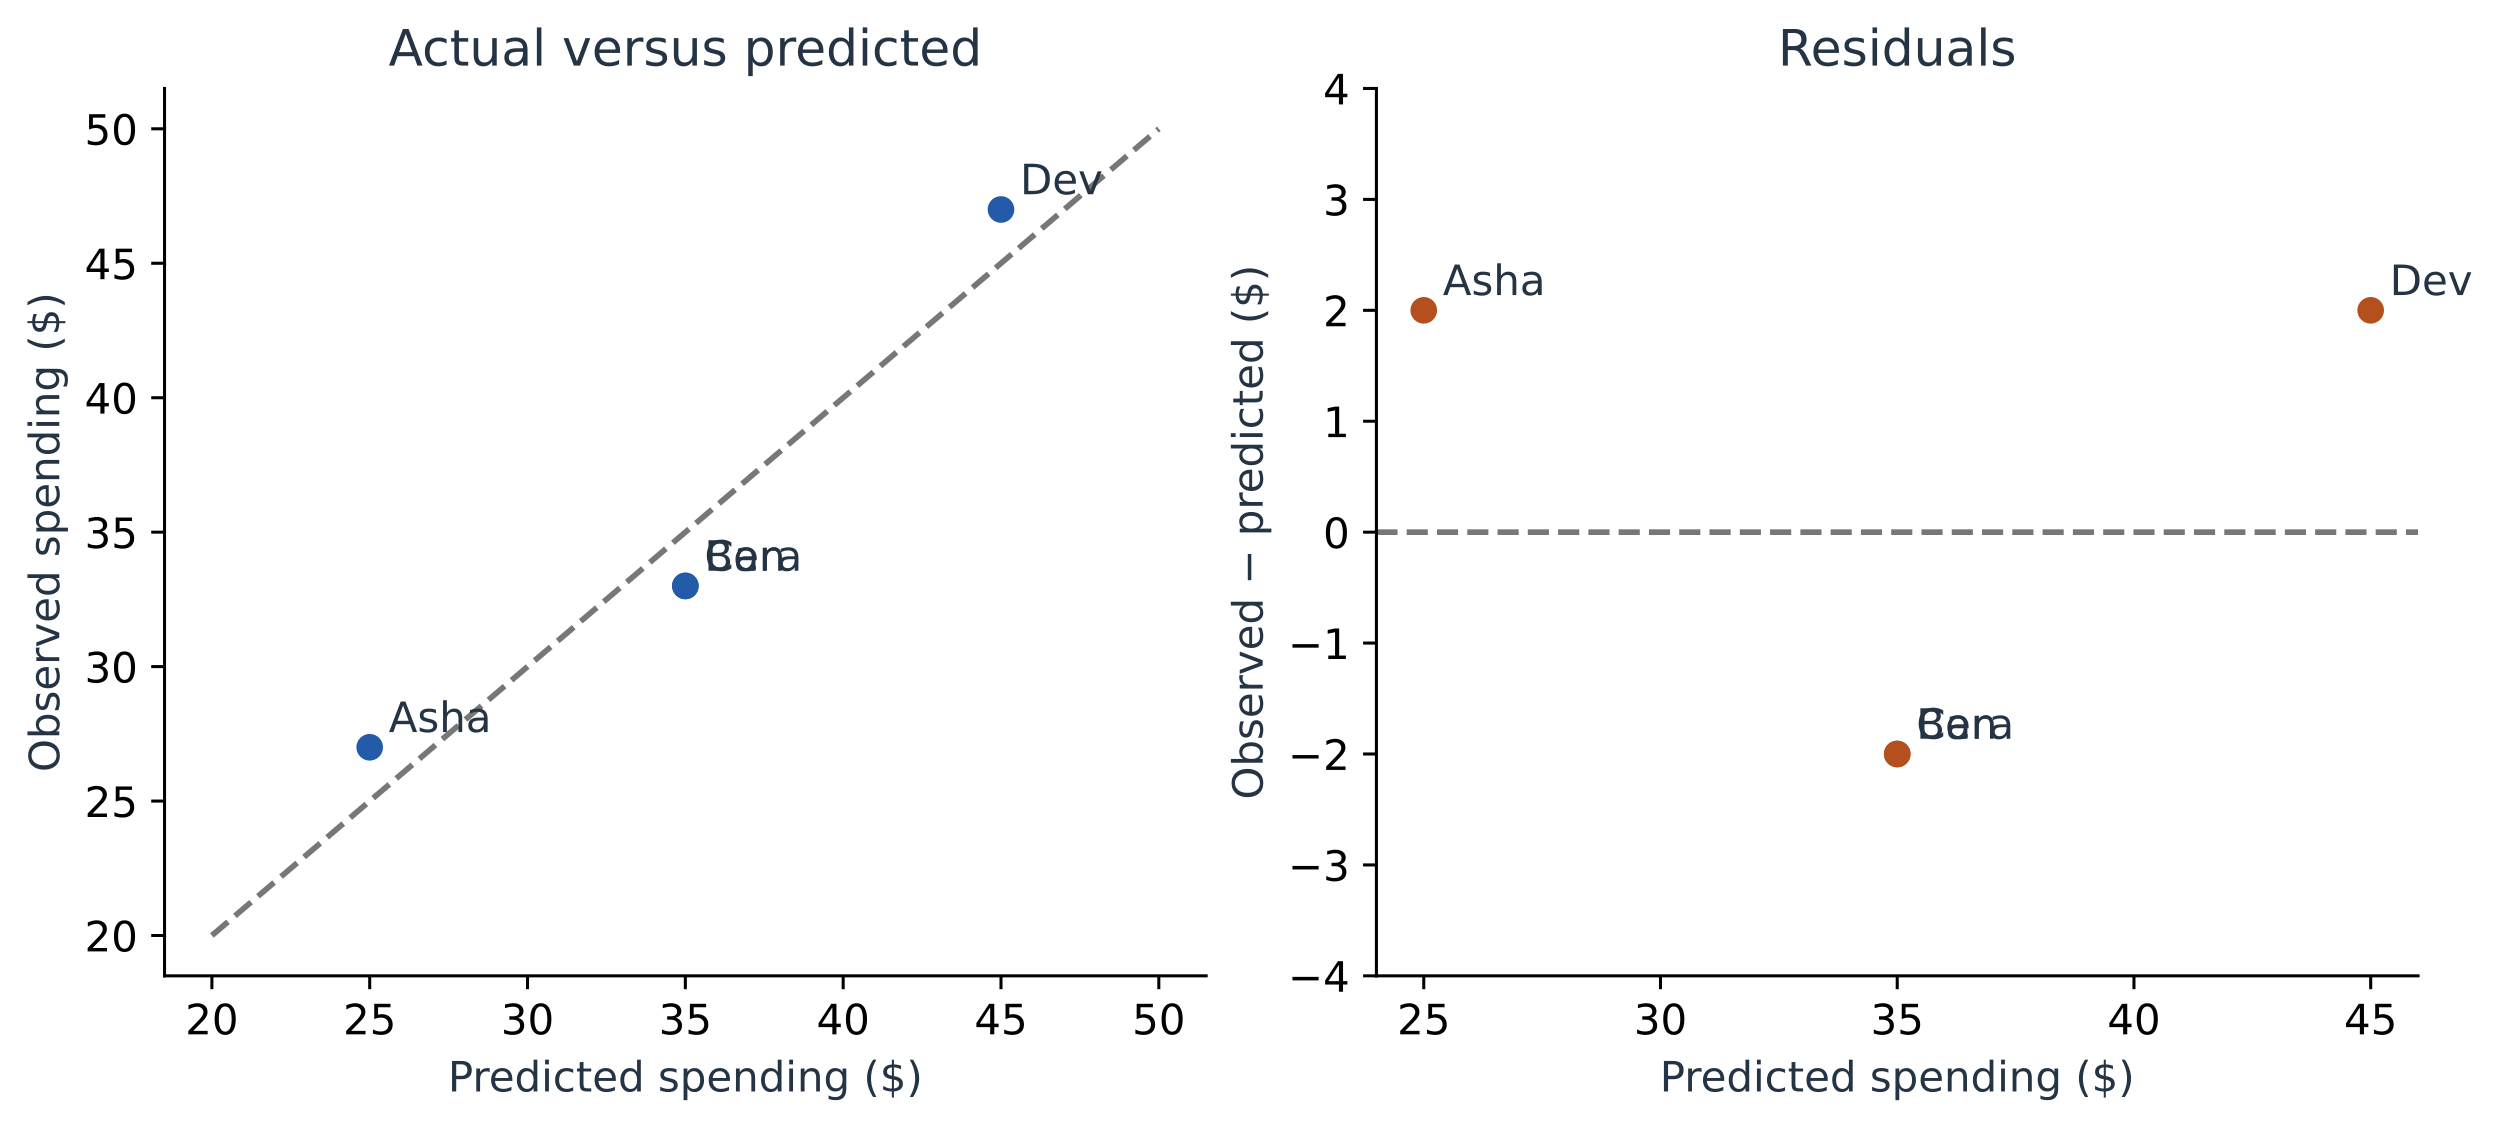
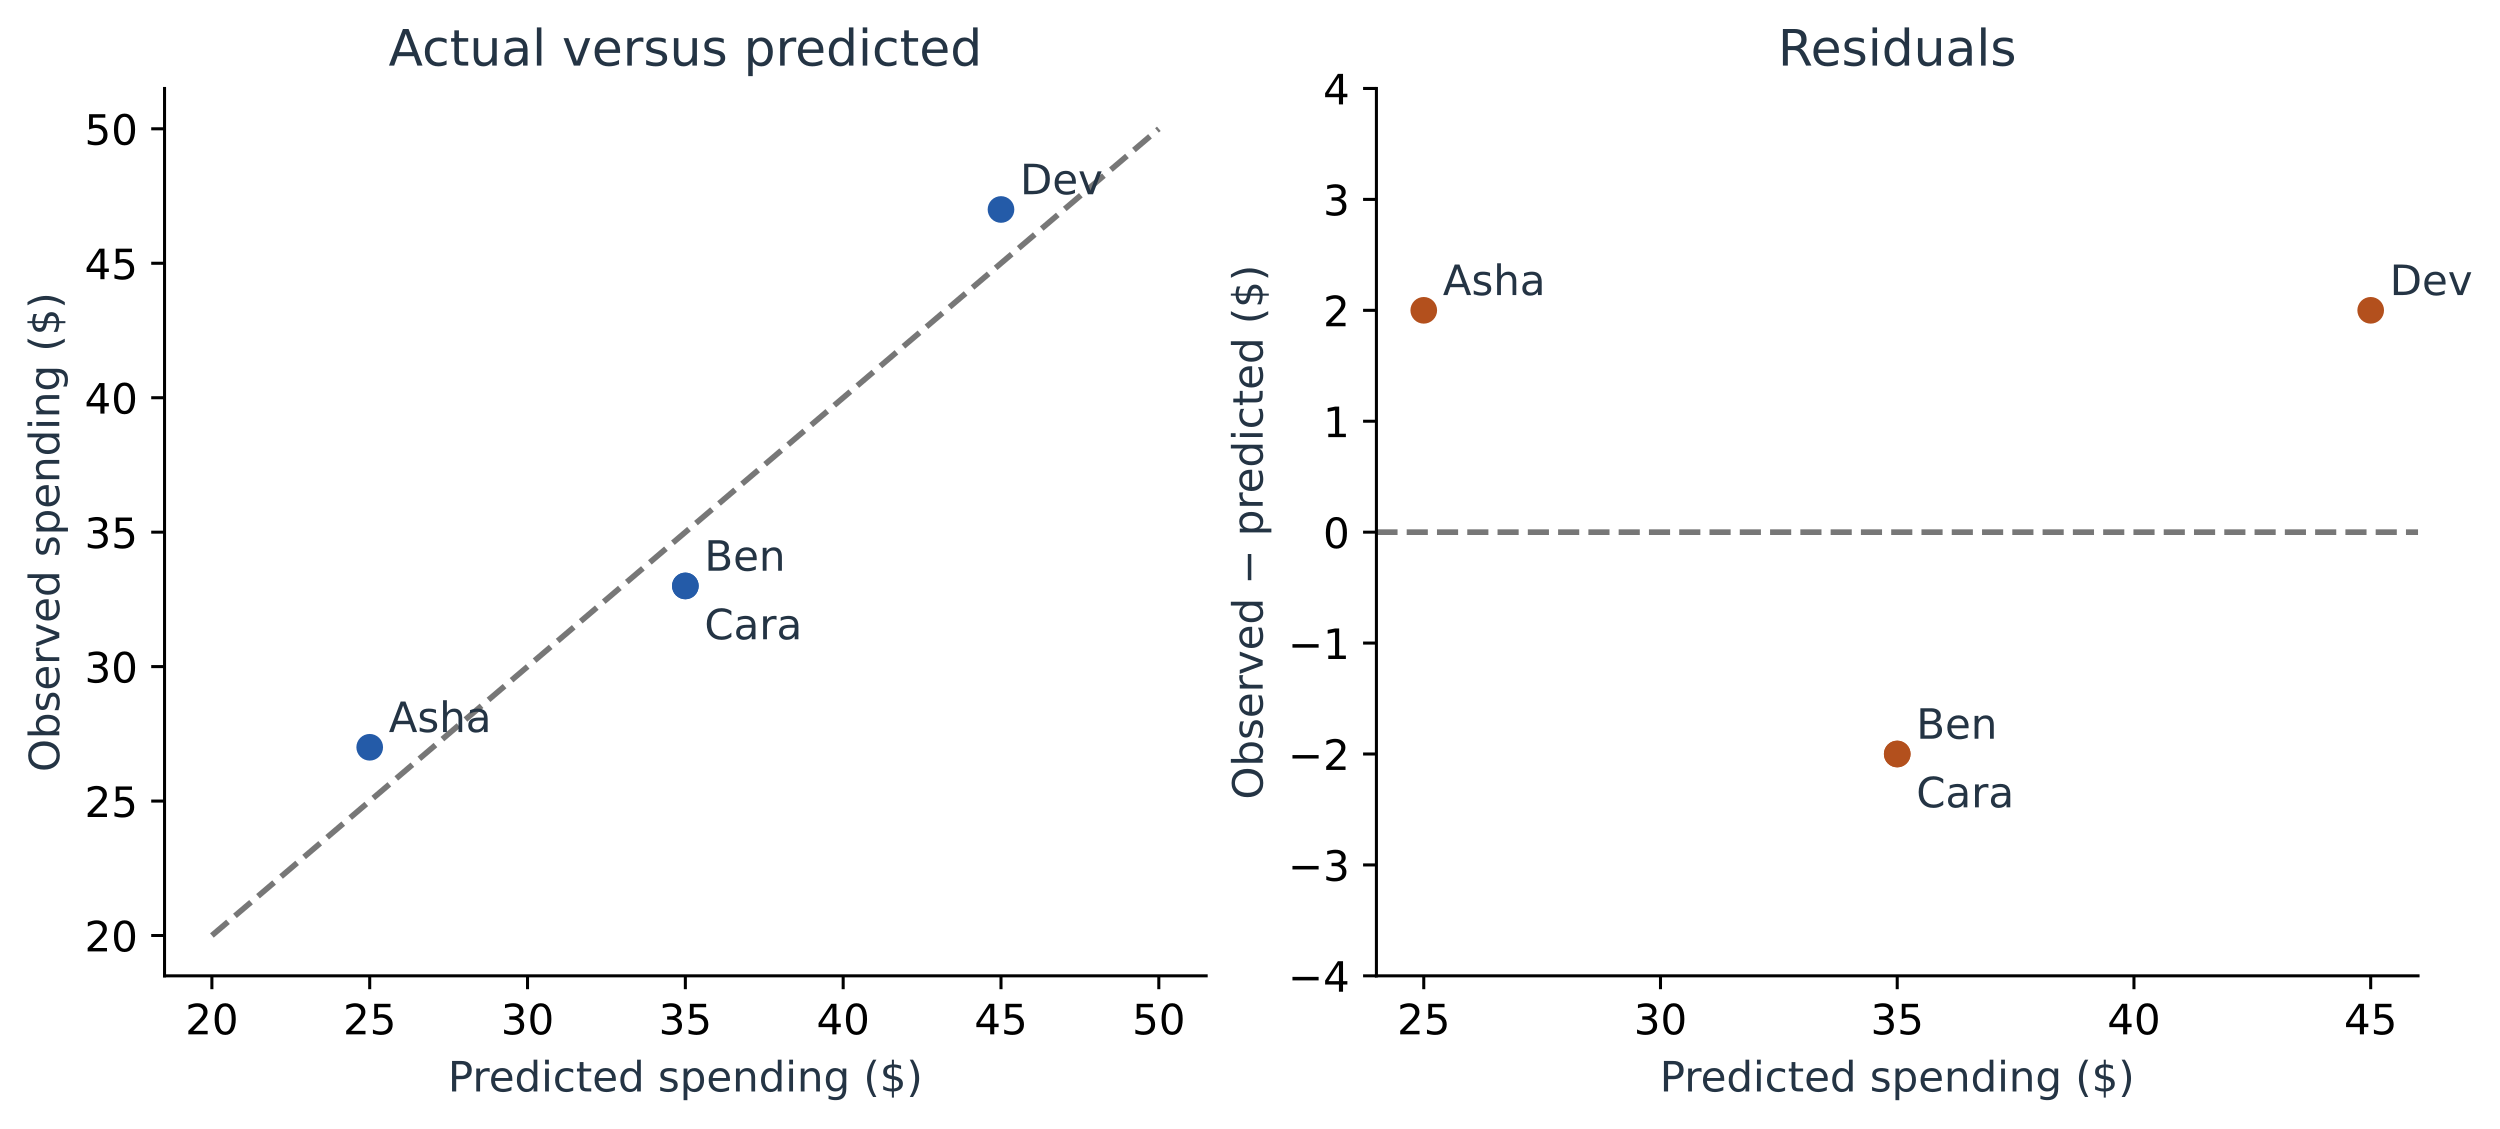
<svg xmlns="http://www.w3.org/2000/svg" xmlns:xlink="http://www.w3.org/1999/xlink" width="656.354pt" height="296.4pt" viewBox="0 0 656.354 296.4" version="1.1">
  <defs>
    <style type="text/css">*{stroke-linejoin: round; stroke-linecap: butt}</style>
  </defs>
  <g id="figure_1">
    <g id="patch_1">
-       <path d="M 0 296.4  L 656.354 296.4  L 656.354 0  L 0 0  z " style="fill: #ffffff" />
+       <path d="M 0 296.4 L 656.354 296.4 L 656.354 0 L 0 0 z " style="fill: #ffffff" />
    </g>
    <g id="axes_1">
      <g id="patch_2">
-         <path d="M 43.198 256.199  L 316.668 256.199  L 316.668 23.23  L 43.198 23.23  z " style="fill: #ffffff" />
+         <path d="M 43.198 256.199 L 316.668 256.199 L 316.668 23.23 L 43.198 23.23 z " style="fill: #ffffff" />
      </g>
      <g id="PathCollection_1">
        <defs>
-           <path id="m3827e46060" d="M 0 3  C 0.796 3 1.559 2.684 2.121 2.121  C 2.684 1.559 3 0.796 3 0  C 3 -0.796 2.684 -1.559 2.121 -2.121  C 1.559 -2.684 0.796 -3 0 -3  C -0.796 -3 -1.559 -2.684 -2.121 -2.121  C -2.684 -1.559 -3 -0.796 -3 0  C -3 0.796 -2.684 1.559 -2.121 2.121  C -1.559 2.684 -0.796 3 0 3  z " style="stroke: #245ba8" />
+           <path id="m3827e46060" d="M 0 3 C 0.796 3 1.559 2.684 2.121 2.121 C 2.684 1.559 3 0.796 3 0 C 3 -0.796 2.684 -1.559 2.121 -2.121 C 1.559 -2.684 0.796 -3 0 -3 C -0.796 -3 -1.559 -2.684 -2.121 -2.121 C -2.684 -1.559 -3 -0.796 -3 0 C -3 0.796 -2.684 1.559 -2.121 2.121 C -1.559 2.684 -0.796 3 0 3 z " style="stroke: #245ba8" />
        </defs>
        <g clip-path="url(#pc915c7474b)">
          <use xlink:href="#m3827e46060" x="97.064" y="196.192" style="fill: #245ba8; stroke: #245ba8" />
          <use xlink:href="#m3827e46060" x="179.933" y="153.834" style="fill: #245ba8; stroke: #245ba8" />
          <use xlink:href="#m3827e46060" x="179.933" y="153.834" style="fill: #245ba8; stroke: #245ba8" />
          <use xlink:href="#m3827e46060" x="262.803" y="54.998" style="fill: #245ba8; stroke: #245ba8" />
        </g>
      </g>
      <g id="matplotlib.axis_1">
        <g id="xtick_1">
          <g id="line2d_1">
            <defs>
-               <path id="m9420f8fa67" d="M 0 0  L 0 3.5  " style="stroke: #000000; stroke-width: 0.8" />
+               <path id="m9420f8fa67" d="M 0 0 L 0 3.5 " style="stroke: #000000; stroke-width: 0.8" />
            </defs>
            <g>
              <use xlink:href="#m9420f8fa67" x="55.629" y="256.199" style="stroke: #000000; stroke-width: 0.8" />
            </g>
          </g>
          <g id="text_1">
-             <text style="font-size: 11px; font-family: 'DejaVu Sans'; text-anchor: middle" x="55.629" y="271.556" transform="rotate(-0 55.6288 271.5561)">20</text>
+             <text style="font-size: 11px; font-family: 'DejaVu Sans', 'Bitstream Vera Sans', 'Computer Modern Sans Serif', 'Lucida Grande', 'Verdana', 'Geneva', 'Lucid', 'Arial', 'Helvetica', 'Avant Garde', sans-serif; text-anchor: middle" x="55.629" y="271.556" transform="rotate(-0 55.6288 271.5561)">20</text>
          </g>
        </g>
        <g id="xtick_2">
          <g id="line2d_2">
            <g>
              <use xlink:href="#m9420f8fa67" x="97.064" y="256.199" style="stroke: #000000; stroke-width: 0.8" />
            </g>
          </g>
          <g id="text_2">
-             <text style="font-size: 11px; font-family: 'DejaVu Sans'; text-anchor: middle" x="97.064" y="271.556" transform="rotate(-0 97.06363 271.5561)">25</text>
+             <text style="font-size: 11px; font-family: 'DejaVu Sans', 'Bitstream Vera Sans', 'Computer Modern Sans Serif', 'Lucida Grande', 'Verdana', 'Geneva', 'Lucid', 'Arial', 'Helvetica', 'Avant Garde', sans-serif; text-anchor: middle" x="97.064" y="271.556" transform="rotate(-0 97.06363 271.5561)">25</text>
          </g>
        </g>
        <g id="xtick_3">
          <g id="line2d_3">
            <g>
              <use xlink:href="#m9420f8fa67" x="138.498" y="256.199" style="stroke: #000000; stroke-width: 0.8" />
            </g>
          </g>
          <g id="text_3">
-             <text style="font-size: 11px; font-family: 'DejaVu Sans'; text-anchor: middle" x="138.498" y="271.556" transform="rotate(-0 138.4984 271.5561)">30</text>
+             <text style="font-size: 11px; font-family: 'DejaVu Sans', 'Bitstream Vera Sans', 'Computer Modern Sans Serif', 'Lucida Grande', 'Verdana', 'Geneva', 'Lucid', 'Arial', 'Helvetica', 'Avant Garde', sans-serif; text-anchor: middle" x="138.498" y="271.556" transform="rotate(-0 138.4984 271.5561)">30</text>
          </g>
        </g>
        <g id="xtick_4">
          <g id="line2d_4">
            <g>
              <use xlink:href="#m9420f8fa67" x="179.933" y="256.199" style="stroke: #000000; stroke-width: 0.8" />
            </g>
          </g>
          <g id="text_4">
-             <text style="font-size: 11px; font-family: 'DejaVu Sans'; text-anchor: middle" x="179.933" y="271.556" transform="rotate(-0 179.9333 271.5561)">35</text>
+             <text style="font-size: 11px; font-family: 'DejaVu Sans', 'Bitstream Vera Sans', 'Computer Modern Sans Serif', 'Lucida Grande', 'Verdana', 'Geneva', 'Lucid', 'Arial', 'Helvetica', 'Avant Garde', sans-serif; text-anchor: middle" x="179.933" y="271.556" transform="rotate(-0 179.9333 271.5561)">35</text>
          </g>
        </g>
        <g id="xtick_5">
          <g id="line2d_5">
            <g>
              <use xlink:href="#m9420f8fa67" x="221.368" y="256.199" style="stroke: #000000; stroke-width: 0.8" />
            </g>
          </g>
          <g id="text_5">
-             <text style="font-size: 11px; font-family: 'DejaVu Sans'; text-anchor: middle" x="221.368" y="271.556" transform="rotate(-0 221.3681 271.5561)">40</text>
+             <text style="font-size: 11px; font-family: 'DejaVu Sans', 'Bitstream Vera Sans', 'Computer Modern Sans Serif', 'Lucida Grande', 'Verdana', 'Geneva', 'Lucid', 'Arial', 'Helvetica', 'Avant Garde', sans-serif; text-anchor: middle" x="221.368" y="271.556" transform="rotate(-0 221.3681 271.5561)">40</text>
          </g>
        </g>
        <g id="xtick_6">
          <g id="line2d_6">
            <g>
              <use xlink:href="#m9420f8fa67" x="262.803" y="256.199" style="stroke: #000000; stroke-width: 0.8" />
            </g>
          </g>
          <g id="text_6">
-             <text style="font-size: 11px; font-family: 'DejaVu Sans'; text-anchor: middle" x="262.803" y="271.556" transform="rotate(-0 262.8029 271.5561)">45</text>
+             <text style="font-size: 11px; font-family: 'DejaVu Sans', 'Bitstream Vera Sans', 'Computer Modern Sans Serif', 'Lucida Grande', 'Verdana', 'Geneva', 'Lucid', 'Arial', 'Helvetica', 'Avant Garde', sans-serif; text-anchor: middle" x="262.803" y="271.556" transform="rotate(-0 262.8029 271.5561)">45</text>
          </g>
        </g>
        <g id="xtick_7">
          <g id="line2d_7">
            <g>
              <use xlink:href="#m9420f8fa67" x="304.238" y="256.199" style="stroke: #000000; stroke-width: 0.8" />
            </g>
          </g>
          <g id="text_7">
-             <text style="font-size: 11px; font-family: 'DejaVu Sans'; text-anchor: middle" x="304.238" y="271.556" transform="rotate(-0 304.2377 271.5561)">50</text>
+             <text style="font-size: 11px; font-family: 'DejaVu Sans', 'Bitstream Vera Sans', 'Computer Modern Sans Serif', 'Lucida Grande', 'Verdana', 'Geneva', 'Lucid', 'Arial', 'Helvetica', 'Avant Garde', sans-serif; text-anchor: middle" x="304.238" y="271.556" transform="rotate(-0 304.2377 271.5561)">50</text>
          </g>
        </g>
        <g id="text_8">
-           <text style="font-size: 11px; font-family: 'DejaVu Sans'; text-anchor: middle; fill: #243444" x="179.933" y="286.557" transform="rotate(-0 179.9333 286.5569)">Predicted spending ($)</text>
+           <text style="font-size: 11px; font-family: 'DejaVu Sans', 'Bitstream Vera Sans', 'Computer Modern Sans Serif', 'Lucida Grande', 'Verdana', 'Geneva', 'Lucid', 'Arial', 'Helvetica', 'Avant Garde', sans-serif; text-anchor: middle; fill: #243444" x="179.933" y="286.557" transform="rotate(-0 179.9333 286.5569)">Predicted spending ($)</text>
        </g>
      </g>
      <g id="matplotlib.axis_2">
        <g id="ytick_1">
          <g id="line2d_8">
            <defs>
-               <path id="m54d1121688" d="M 0 0  L -3.5 0  " style="stroke: #000000; stroke-width: 0.8" />
+               <path id="m54d1121688" d="M 0 0 L -3.5 0 " style="stroke: #000000; stroke-width: 0.8" />
            </defs>
            <g>
              <use xlink:href="#m54d1121688" x="43.198" y="245.609" style="stroke: #000000; stroke-width: 0.8" />
            </g>
          </g>
          <g id="text_9">
-             <text style="font-size: 11px; font-family: 'DejaVu Sans'; text-anchor: end" x="36.198" y="249.788" transform="rotate(-0 36.19836 249.7879)">20</text>
+             <text style="font-size: 11px; font-family: 'DejaVu Sans', 'Bitstream Vera Sans', 'Computer Modern Sans Serif', 'Lucida Grande', 'Verdana', 'Geneva', 'Lucid', 'Arial', 'Helvetica', 'Avant Garde', sans-serif; text-anchor: end" x="36.198" y="249.788" transform="rotate(-0 36.19836 249.7879)">20</text>
          </g>
        </g>
        <g id="ytick_2">
          <g id="line2d_9">
            <g>
              <use xlink:href="#m54d1121688" x="43.198" y="210.311" style="stroke: #000000; stroke-width: 0.8" />
            </g>
          </g>
          <g id="text_10">
-             <text style="font-size: 11px; font-family: 'DejaVu Sans'; text-anchor: end" x="36.198" y="214.49" transform="rotate(-0 36.19836 214.4896)">25</text>
+             <text style="font-size: 11px; font-family: 'DejaVu Sans', 'Bitstream Vera Sans', 'Computer Modern Sans Serif', 'Lucida Grande', 'Verdana', 'Geneva', 'Lucid', 'Arial', 'Helvetica', 'Avant Garde', sans-serif; text-anchor: end" x="36.198" y="214.49" transform="rotate(-0 36.19836 214.4896)">25</text>
          </g>
        </g>
        <g id="ytick_3">
          <g id="line2d_10">
            <g>
              <use xlink:href="#m54d1121688" x="43.198" y="175.013" style="stroke: #000000; stroke-width: 0.8" />
            </g>
          </g>
          <g id="text_11">
-             <text style="font-size: 11px; font-family: 'DejaVu Sans'; text-anchor: end" x="36.198" y="179.191" transform="rotate(-0 36.19836 179.1913)">30</text>
+             <text style="font-size: 11px; font-family: 'DejaVu Sans', 'Bitstream Vera Sans', 'Computer Modern Sans Serif', 'Lucida Grande', 'Verdana', 'Geneva', 'Lucid', 'Arial', 'Helvetica', 'Avant Garde', sans-serif; text-anchor: end" x="36.198" y="179.191" transform="rotate(-0 36.19836 179.1913)">30</text>
          </g>
        </g>
        <g id="ytick_4">
          <g id="line2d_11">
            <g>
              <use xlink:href="#m54d1121688" x="43.198" y="139.714" style="stroke: #000000; stroke-width: 0.8" />
            </g>
          </g>
          <g id="text_12">
-             <text style="font-size: 11px; font-family: 'DejaVu Sans'; text-anchor: end" x="36.198" y="143.893" transform="rotate(-0 36.19836 143.893)">35</text>
+             <text style="font-size: 11px; font-family: 'DejaVu Sans', 'Bitstream Vera Sans', 'Computer Modern Sans Serif', 'Lucida Grande', 'Verdana', 'Geneva', 'Lucid', 'Arial', 'Helvetica', 'Avant Garde', sans-serif; text-anchor: end" x="36.198" y="143.893" transform="rotate(-0 36.19836 143.893)">35</text>
          </g>
        </g>
        <g id="ytick_5">
          <g id="line2d_12">
            <g>
              <use xlink:href="#m54d1121688" x="43.198" y="104.416" style="stroke: #000000; stroke-width: 0.8" />
            </g>
          </g>
          <g id="text_13">
-             <text style="font-size: 11px; font-family: 'DejaVu Sans'; text-anchor: end" x="36.198" y="108.595" transform="rotate(-0 36.19836 108.5947)">40</text>
+             <text style="font-size: 11px; font-family: 'DejaVu Sans', 'Bitstream Vera Sans', 'Computer Modern Sans Serif', 'Lucida Grande', 'Verdana', 'Geneva', 'Lucid', 'Arial', 'Helvetica', 'Avant Garde', sans-serif; text-anchor: end" x="36.198" y="108.595" transform="rotate(-0 36.19836 108.5947)">40</text>
          </g>
        </g>
        <g id="ytick_6">
          <g id="line2d_13">
            <g>
              <use xlink:href="#m54d1121688" x="43.198" y="69.118" style="stroke: #000000; stroke-width: 0.8" />
            </g>
          </g>
          <g id="text_14">
-             <text style="font-size: 11px; font-family: 'DejaVu Sans'; text-anchor: end" x="36.198" y="73.296" transform="rotate(-0 36.19836 73.29643)">45</text>
+             <text style="font-size: 11px; font-family: 'DejaVu Sans', 'Bitstream Vera Sans', 'Computer Modern Sans Serif', 'Lucida Grande', 'Verdana', 'Geneva', 'Lucid', 'Arial', 'Helvetica', 'Avant Garde', sans-serif; text-anchor: end" x="36.198" y="73.296" transform="rotate(-0 36.19836 73.29643)">45</text>
          </g>
        </g>
        <g id="ytick_7">
          <g id="line2d_14">
            <g>
              <use xlink:href="#m54d1121688" x="43.198" y="33.819" style="stroke: #000000; stroke-width: 0.8" />
            </g>
          </g>
          <g id="text_15">
-             <text style="font-size: 11px; font-family: 'DejaVu Sans'; text-anchor: end" x="36.198" y="37.998" transform="rotate(-0 36.19836 37.99814)">50</text>
+             <text style="font-size: 11px; font-family: 'DejaVu Sans', 'Bitstream Vera Sans', 'Computer Modern Sans Serif', 'Lucida Grande', 'Verdana', 'Geneva', 'Lucid', 'Arial', 'Helvetica', 'Avant Garde', sans-serif; text-anchor: end" x="36.198" y="37.998" transform="rotate(-0 36.19836 37.99814)">50</text>
          </g>
        </g>
        <g id="text_16">
-           <text style="font-size: 11px; font-family: 'DejaVu Sans'; text-anchor: middle; fill: #243444" x="15.558" y="139.714" transform="rotate(-90 15.55828 139.7143)">Observed spending ($)</text>
+           <text style="font-size: 11px; font-family: 'DejaVu Sans', 'Bitstream Vera Sans', 'Computer Modern Sans Serif', 'Lucida Grande', 'Verdana', 'Geneva', 'Lucid', 'Arial', 'Helvetica', 'Avant Garde', sans-serif; text-anchor: middle; fill: #243444" x="15.558" y="139.714" transform="rotate(-90 15.55828 139.7143)">Observed spending ($)</text>
        </g>
      </g>
      <g id="line2d_15">
-         <path d="M 55.629 245.609  L 304.238 33.819  " clip-path="url(#pc915c7474b)" style="fill: none; stroke-dasharray: 5.55,2.4; stroke-dashoffset: 0; stroke: #777777; stroke-width: 1.5" />
+         <path d="M 55.629 245.609 L 304.238 33.819 " clip-path="url(#pc915c7474b)" style="fill: none; stroke-dasharray: 5.55,2.4; stroke-dashoffset: 0; stroke: #777777; stroke-width: 1.5" />
      </g>
      <g id="patch_3">
-         <path d="M 43.198 256.199  L 43.198 23.23  " style="fill: none; stroke: #000000; stroke-width: 0.8; stroke-linejoin: miter; stroke-linecap: square" />
+         <path d="M 43.198 256.199 L 43.198 23.23 " style="fill: none; stroke: #000000; stroke-width: 0.8; stroke-linejoin: miter; stroke-linecap: square" />
      </g>
      <g id="patch_4">
-         <path d="M 43.198 256.199  L 316.668 256.199  " style="fill: none; stroke: #000000; stroke-width: 0.8; stroke-linejoin: miter; stroke-linecap: square" />
+         <path d="M 43.198 256.199 L 316.668 256.199 " style="fill: none; stroke: #000000; stroke-width: 0.8; stroke-linejoin: miter; stroke-linecap: square" />
      </g>
      <g id="text_17">
-         <text style="font-size: 11px; font-family: 'DejaVu Sans'; text-anchor: start; fill: #243444" x="102.064" y="192.192" transform="rotate(-0 102.0636 192.1916)">Asha</text>
+         <text style="font-size: 11px; font-family: 'DejaVu Sans', 'Bitstream Vera Sans', 'Computer Modern Sans Serif', 'Lucida Grande', 'Verdana', 'Geneva', 'Lucid', 'Arial', 'Helvetica', 'Avant Garde', sans-serif; text-anchor: start; fill: #243444" x="102.064" y="192.192" transform="rotate(-0 102.0636 192.1916)">Asha</text>
      </g>
      <g id="text_18">
-         <text style="font-size: 11px; font-family: 'DejaVu Sans'; text-anchor: start; fill: #243444" x="184.933" y="149.834" transform="rotate(-0 184.9333 149.8336)">Ben</text>
+         <text style="font-size: 11px; font-family: 'DejaVu Sans', 'Bitstream Vera Sans', 'Computer Modern Sans Serif', 'Lucida Grande', 'Verdana', 'Geneva', 'Lucid', 'Arial', 'Helvetica', 'Avant Garde', sans-serif; text-anchor: start; fill: #243444" x="184.933" y="149.834" transform="rotate(-0 184.9333 149.8336)">Ben</text>
      </g>
      <g id="text_19">
-         <text style="font-size: 11px; font-family: 'DejaVu Sans'; text-anchor: start; fill: #243444" x="184.933" y="149.834" transform="rotate(-0 184.9333 149.8336)">Cara</text>
+         <text style="font-size: 11px; font-family: 'DejaVu Sans', 'Bitstream Vera Sans', 'Computer Modern Sans Serif', 'Lucida Grande', 'Verdana', 'Geneva', 'Lucid', 'Arial', 'Helvetica', 'Avant Garde', sans-serif; text-anchor: start; fill: #243444" x="184.933" y="167.834" transform="rotate(-0 184.9333 167.8336)">Cara</text>
      </g>
      <g id="text_20">
-         <text style="font-size: 11px; font-family: 'DejaVu Sans'; text-anchor: start; fill: #243444" x="267.803" y="50.998" transform="rotate(-0 267.8029 50.9984)">Dev</text>
+         <text style="font-size: 11px; font-family: 'DejaVu Sans', 'Bitstream Vera Sans', 'Computer Modern Sans Serif', 'Lucida Grande', 'Verdana', 'Geneva', 'Lucid', 'Arial', 'Helvetica', 'Avant Garde', sans-serif; text-anchor: start; fill: #243444" x="267.803" y="50.998" transform="rotate(-0 267.8029 50.9984)">Dev</text>
      </g>
      <g id="text_21">
-         <text style="font-size: 13.2px; font-family: 'DejaVu Sans'; text-anchor: middle; fill: #243444" x="179.933" y="17.23" transform="rotate(-0 179.9333 17.22994)">Actual versus predicted</text>
+         <text style="font-size: 13.2px; font-family: 'DejaVu Sans', 'Bitstream Vera Sans', 'Computer Modern Sans Serif', 'Lucida Grande', 'Verdana', 'Geneva', 'Lucid', 'Arial', 'Helvetica', 'Avant Garde', sans-serif; text-anchor: middle; fill: #243444" x="179.933" y="17.23" transform="rotate(-0 179.9333 17.22994)">Actual versus predicted</text>
      </g>
    </g>
    <g id="axes_2">
      <g id="patch_5">
-         <path d="M 361.365 256.199  L 634.835 256.199  L 634.835 23.23  L 361.365 23.23  z " style="fill: #ffffff" />
+         <path d="M 361.365 256.199 L 634.835 256.199 L 634.835 23.23 L 361.365 23.23 z " style="fill: #ffffff" />
      </g>
      <g id="PathCollection_2">
        <defs>
-           <path id="m20b894d30c" d="M 0 3  C 0.796 3 1.559 2.684 2.121 2.121  C 2.684 1.559 3 0.796 3 0  C 3 -0.796 2.684 -1.559 2.121 -2.121  C 1.559 -2.684 0.796 -3 0 -3  C -0.796 -3 -1.559 -2.684 -2.121 -2.121  C -2.684 -1.559 -3 -0.796 -3 0  C -3 0.796 -2.684 1.559 -2.121 2.121  C -1.559 2.684 -0.796 3 0 3  z " style="stroke: #b3501d" />
+           <path id="m20b894d30c" d="M 0 3 C 0.796 3 1.559 2.684 2.121 2.121 C 2.684 1.559 3 0.796 3 0 C 3 -0.796 2.684 -1.559 2.121 -2.121 C 1.559 -2.684 0.796 -3 0 -3 C -0.796 -3 -1.559 -2.684 -2.121 -2.121 C -2.684 -1.559 -3 -0.796 -3 0 C -3 0.796 -2.684 1.559 -2.121 2.121 C -1.559 2.684 -0.796 3 0 3 z " style="stroke: #b3501d" />
        </defs>
        <g clip-path="url(#p5184af365e)">
          <use xlink:href="#m20b894d30c" x="373.796" y="81.472" style="fill: #b3501d; stroke: #b3501d" />
          <use xlink:href="#m20b894d30c" x="498.1" y="197.956" style="fill: #b3501d; stroke: #b3501d" />
          <use xlink:href="#m20b894d30c" x="498.1" y="197.956" style="fill: #b3501d; stroke: #b3501d" />
          <use xlink:href="#m20b894d30c" x="622.405" y="81.472" style="fill: #b3501d; stroke: #b3501d" />
        </g>
      </g>
      <g id="matplotlib.axis_3">
        <g id="xtick_8">
          <g id="line2d_16">
            <g>
              <use xlink:href="#m9420f8fa67" x="373.796" y="256.199" style="stroke: #000000; stroke-width: 0.8" />
            </g>
          </g>
          <g id="text_22">
-             <text style="font-size: 11px; font-family: 'DejaVu Sans'; text-anchor: middle" x="373.796" y="271.556" transform="rotate(-0 373.7959 271.5561)">25</text>
+             <text style="font-size: 11px; font-family: 'DejaVu Sans', 'Bitstream Vera Sans', 'Computer Modern Sans Serif', 'Lucida Grande', 'Verdana', 'Geneva', 'Lucid', 'Arial', 'Helvetica', 'Avant Garde', sans-serif; text-anchor: middle" x="373.796" y="271.556" transform="rotate(-0 373.7959 271.5561)">25</text>
          </g>
        </g>
        <g id="xtick_9">
          <g id="line2d_17">
            <g>
              <use xlink:href="#m9420f8fa67" x="435.948" y="256.199" style="stroke: #000000; stroke-width: 0.8" />
            </g>
          </g>
          <g id="text_23">
-             <text style="font-size: 11px; font-family: 'DejaVu Sans'; text-anchor: middle" x="435.948" y="271.556" transform="rotate(-0 435.9481 271.5561)">30</text>
+             <text style="font-size: 11px; font-family: 'DejaVu Sans', 'Bitstream Vera Sans', 'Computer Modern Sans Serif', 'Lucida Grande', 'Verdana', 'Geneva', 'Lucid', 'Arial', 'Helvetica', 'Avant Garde', sans-serif; text-anchor: middle" x="435.948" y="271.556" transform="rotate(-0 435.9481 271.5561)">30</text>
          </g>
        </g>
        <g id="xtick_10">
          <g id="line2d_18">
            <g>
              <use xlink:href="#m9420f8fa67" x="498.1" y="256.199" style="stroke: #000000; stroke-width: 0.8" />
            </g>
          </g>
          <g id="text_24">
-             <text style="font-size: 11px; font-family: 'DejaVu Sans'; text-anchor: middle" x="498.1" y="271.556" transform="rotate(-0 498.1003 271.5561)">35</text>
+             <text style="font-size: 11px; font-family: 'DejaVu Sans', 'Bitstream Vera Sans', 'Computer Modern Sans Serif', 'Lucida Grande', 'Verdana', 'Geneva', 'Lucid', 'Arial', 'Helvetica', 'Avant Garde', sans-serif; text-anchor: middle" x="498.1" y="271.556" transform="rotate(-0 498.1003 271.5561)">35</text>
          </g>
        </g>
        <g id="xtick_11">
          <g id="line2d_19">
            <g>
              <use xlink:href="#m9420f8fa67" x="560.253" y="256.199" style="stroke: #000000; stroke-width: 0.8" />
            </g>
          </g>
          <g id="text_25">
-             <text style="font-size: 11px; font-family: 'DejaVu Sans'; text-anchor: middle" x="560.253" y="271.556" transform="rotate(-0 560.2526 271.5561)">40</text>
+             <text style="font-size: 11px; font-family: 'DejaVu Sans', 'Bitstream Vera Sans', 'Computer Modern Sans Serif', 'Lucida Grande', 'Verdana', 'Geneva', 'Lucid', 'Arial', 'Helvetica', 'Avant Garde', sans-serif; text-anchor: middle" x="560.253" y="271.556" transform="rotate(-0 560.2526 271.5561)">40</text>
          </g>
        </g>
        <g id="xtick_12">
          <g id="line2d_20">
            <g>
              <use xlink:href="#m9420f8fa67" x="622.405" y="256.199" style="stroke: #000000; stroke-width: 0.8" />
            </g>
          </g>
          <g id="text_26">
-             <text style="font-size: 11px; font-family: 'DejaVu Sans'; text-anchor: middle" x="622.405" y="271.556" transform="rotate(-0 622.4048 271.5561)">45</text>
+             <text style="font-size: 11px; font-family: 'DejaVu Sans', 'Bitstream Vera Sans', 'Computer Modern Sans Serif', 'Lucida Grande', 'Verdana', 'Geneva', 'Lucid', 'Arial', 'Helvetica', 'Avant Garde', sans-serif; text-anchor: middle" x="622.405" y="271.556" transform="rotate(-0 622.4048 271.5561)">45</text>
          </g>
        </g>
        <g id="text_27">
-           <text style="font-size: 11px; font-family: 'DejaVu Sans'; text-anchor: middle; fill: #243444" x="498.1" y="286.557" transform="rotate(-0 498.1003 286.5569)">Predicted spending ($)</text>
+           <text style="font-size: 11px; font-family: 'DejaVu Sans', 'Bitstream Vera Sans', 'Computer Modern Sans Serif', 'Lucida Grande', 'Verdana', 'Geneva', 'Lucid', 'Arial', 'Helvetica', 'Avant Garde', sans-serif; text-anchor: middle; fill: #243444" x="498.1" y="286.557" transform="rotate(-0 498.1003 286.5569)">Predicted spending ($)</text>
        </g>
      </g>
      <g id="matplotlib.axis_4">
        <g id="ytick_8">
          <g id="line2d_21">
            <g>
              <use xlink:href="#m54d1121688" x="361.365" y="256.199" style="stroke: #000000; stroke-width: 0.8" />
            </g>
          </g>
          <g id="text_28">
-             <text style="font-size: 11px; font-family: 'DejaVu Sans'; text-anchor: end" x="354.365" y="260.377" transform="rotate(-0 354.3654 260.3774)">−4</text>
+             <text style="font-size: 11px; font-family: 'DejaVu Sans', 'Bitstream Vera Sans', 'Computer Modern Sans Serif', 'Lucida Grande', 'Verdana', 'Geneva', 'Lucid', 'Arial', 'Helvetica', 'Avant Garde', sans-serif; text-anchor: end" x="354.365" y="260.377" transform="rotate(-0 354.3654 260.3774)">−4</text>
          </g>
        </g>
        <g id="ytick_9">
          <g id="line2d_22">
            <g>
              <use xlink:href="#m54d1121688" x="361.365" y="227.078" style="stroke: #000000; stroke-width: 0.8" />
            </g>
          </g>
          <g id="text_29">
-             <text style="font-size: 11px; font-family: 'DejaVu Sans'; text-anchor: end" x="354.365" y="231.256" transform="rotate(-0 354.3654 231.2563)">−3</text>
+             <text style="font-size: 11px; font-family: 'DejaVu Sans', 'Bitstream Vera Sans', 'Computer Modern Sans Serif', 'Lucida Grande', 'Verdana', 'Geneva', 'Lucid', 'Arial', 'Helvetica', 'Avant Garde', sans-serif; text-anchor: end" x="354.365" y="231.256" transform="rotate(-0 354.3654 231.2563)">−3</text>
          </g>
        </g>
        <g id="ytick_10">
          <g id="line2d_23">
            <g>
              <use xlink:href="#m54d1121688" x="361.365" y="197.956" style="stroke: #000000; stroke-width: 0.8" />
            </g>
          </g>
          <g id="text_30">
-             <text style="font-size: 11px; font-family: 'DejaVu Sans'; text-anchor: end" x="354.365" y="202.135" transform="rotate(-0 354.3654 202.1352)">−2</text>
+             <text style="font-size: 11px; font-family: 'DejaVu Sans', 'Bitstream Vera Sans', 'Computer Modern Sans Serif', 'Lucida Grande', 'Verdana', 'Geneva', 'Lucid', 'Arial', 'Helvetica', 'Avant Garde', sans-serif; text-anchor: end" x="354.365" y="202.135" transform="rotate(-0 354.3654 202.1352)">−2</text>
          </g>
        </g>
        <g id="ytick_11">
          <g id="line2d_24">
            <g>
              <use xlink:href="#m54d1121688" x="361.365" y="168.835" style="stroke: #000000; stroke-width: 0.8" />
            </g>
          </g>
          <g id="text_31">
-             <text style="font-size: 11px; font-family: 'DejaVu Sans'; text-anchor: end" x="354.365" y="173.014" transform="rotate(-0 354.3654 173.0141)">−1</text>
+             <text style="font-size: 11px; font-family: 'DejaVu Sans', 'Bitstream Vera Sans', 'Computer Modern Sans Serif', 'Lucida Grande', 'Verdana', 'Geneva', 'Lucid', 'Arial', 'Helvetica', 'Avant Garde', sans-serif; text-anchor: end" x="354.365" y="173.014" transform="rotate(-0 354.3654 173.0141)">−1</text>
          </g>
        </g>
        <g id="ytick_12">
          <g id="line2d_25">
            <g>
              <use xlink:href="#m54d1121688" x="361.365" y="139.714" style="stroke: #000000; stroke-width: 0.8" />
            </g>
          </g>
          <g id="text_32">
-             <text style="font-size: 11px; font-family: 'DejaVu Sans'; text-anchor: end" x="354.365" y="143.893" transform="rotate(-0 354.3654 143.893)">0</text>
+             <text style="font-size: 11px; font-family: 'DejaVu Sans', 'Bitstream Vera Sans', 'Computer Modern Sans Serif', 'Lucida Grande', 'Verdana', 'Geneva', 'Lucid', 'Arial', 'Helvetica', 'Avant Garde', sans-serif; text-anchor: end" x="354.365" y="143.893" transform="rotate(-0 354.3654 143.893)">0</text>
          </g>
        </g>
        <g id="ytick_13">
          <g id="line2d_26">
            <g>
              <use xlink:href="#m54d1121688" x="361.365" y="110.593" style="stroke: #000000; stroke-width: 0.8" />
            </g>
          </g>
          <g id="text_33">
-             <text style="font-size: 11px; font-family: 'DejaVu Sans'; text-anchor: end" x="354.365" y="114.772" transform="rotate(-0 354.3654 114.7719)">1</text>
+             <text style="font-size: 11px; font-family: 'DejaVu Sans', 'Bitstream Vera Sans', 'Computer Modern Sans Serif', 'Lucida Grande', 'Verdana', 'Geneva', 'Lucid', 'Arial', 'Helvetica', 'Avant Garde', sans-serif; text-anchor: end" x="354.365" y="114.772" transform="rotate(-0 354.3654 114.7719)">1</text>
          </g>
        </g>
        <g id="ytick_14">
          <g id="line2d_27">
            <g>
              <use xlink:href="#m54d1121688" x="361.365" y="81.472" style="stroke: #000000; stroke-width: 0.8" />
            </g>
          </g>
          <g id="text_34">
-             <text style="font-size: 11px; font-family: 'DejaVu Sans'; text-anchor: end" x="354.365" y="85.651" transform="rotate(-0 354.3654 85.65083)">2</text>
+             <text style="font-size: 11px; font-family: 'DejaVu Sans', 'Bitstream Vera Sans', 'Computer Modern Sans Serif', 'Lucida Grande', 'Verdana', 'Geneva', 'Lucid', 'Arial', 'Helvetica', 'Avant Garde', sans-serif; text-anchor: end" x="354.365" y="85.651" transform="rotate(-0 354.3654 85.65083)">2</text>
          </g>
        </g>
        <g id="ytick_15">
          <g id="line2d_28">
            <g>
              <use xlink:href="#m54d1121688" x="361.365" y="52.351" style="stroke: #000000; stroke-width: 0.8" />
            </g>
          </g>
          <g id="text_35">
-             <text style="font-size: 11px; font-family: 'DejaVu Sans'; text-anchor: end" x="354.365" y="56.53" transform="rotate(-0 354.3654 56.52974)">3</text>
+             <text style="font-size: 11px; font-family: 'DejaVu Sans', 'Bitstream Vera Sans', 'Computer Modern Sans Serif', 'Lucida Grande', 'Verdana', 'Geneva', 'Lucid', 'Arial', 'Helvetica', 'Avant Garde', sans-serif; text-anchor: end" x="354.365" y="56.53" transform="rotate(-0 354.3654 56.52974)">3</text>
          </g>
        </g>
        <g id="ytick_16">
          <g id="line2d_29">
            <g>
              <use xlink:href="#m54d1121688" x="361.365" y="23.23" style="stroke: #000000; stroke-width: 0.8" />
            </g>
          </g>
          <g id="text_36">
-             <text style="font-size: 11px; font-family: 'DejaVu Sans'; text-anchor: end" x="354.365" y="27.409" transform="rotate(-0 354.3654 27.40865)">4</text>
+             <text style="font-size: 11px; font-family: 'DejaVu Sans', 'Bitstream Vera Sans', 'Computer Modern Sans Serif', 'Lucida Grande', 'Verdana', 'Geneva', 'Lucid', 'Arial', 'Helvetica', 'Avant Garde', sans-serif; text-anchor: end" x="354.365" y="27.409" transform="rotate(-0 354.3654 27.40865)">4</text>
          </g>
        </g>
        <g id="text_37">
-           <text style="font-size: 11px; font-family: 'DejaVu Sans'; text-anchor: middle; fill: #243444" x="331.506" y="139.714" transform="rotate(-90 331.5065 139.7143)">Observed − predicted ($)</text>
+           <text style="font-size: 11px; font-family: 'DejaVu Sans', 'Bitstream Vera Sans', 'Computer Modern Sans Serif', 'Lucida Grande', 'Verdana', 'Geneva', 'Lucid', 'Arial', 'Helvetica', 'Avant Garde', sans-serif; text-anchor: middle; fill: #243444" x="331.506" y="139.714" transform="rotate(-90 331.5065 139.7143)">Observed − predicted ($)</text>
        </g>
      </g>
      <g id="line2d_30">
-         <path d="M 361.365 139.714  L 634.835 139.714  " clip-path="url(#p5184af365e)" style="fill: none; stroke-dasharray: 5.55,2.4; stroke-dashoffset: 0; stroke: #777777; stroke-width: 1.5" />
+         <path d="M 361.365 139.714 L 634.835 139.714 " clip-path="url(#p5184af365e)" style="fill: none; stroke-dasharray: 5.55,2.4; stroke-dashoffset: 0; stroke: #777777; stroke-width: 1.5" />
      </g>
      <g id="patch_6">
-         <path d="M 361.365 256.199  L 361.365 23.23  " style="fill: none; stroke: #000000; stroke-width: 0.8; stroke-linejoin: miter; stroke-linecap: square" />
+         <path d="M 361.365 256.199 L 361.365 23.23 " style="fill: none; stroke: #000000; stroke-width: 0.8; stroke-linejoin: miter; stroke-linecap: square" />
      </g>
      <g id="patch_7">
-         <path d="M 361.365 256.199  L 634.835 256.199  " style="fill: none; stroke: #000000; stroke-width: 0.8; stroke-linejoin: miter; stroke-linecap: square" />
+         <path d="M 361.365 256.199 L 634.835 256.199 " style="fill: none; stroke: #000000; stroke-width: 0.8; stroke-linejoin: miter; stroke-linecap: square" />
      </g>
      <g id="text_38">
-         <text style="font-size: 11px; font-family: 'DejaVu Sans'; text-anchor: start; fill: #243444" x="378.796" y="77.472" transform="rotate(-0 378.7959 77.47212)">Asha</text>
+         <text style="font-size: 11px; font-family: 'DejaVu Sans', 'Bitstream Vera Sans', 'Computer Modern Sans Serif', 'Lucida Grande', 'Verdana', 'Geneva', 'Lucid', 'Arial', 'Helvetica', 'Avant Garde', sans-serif; text-anchor: start; fill: #243444" x="378.796" y="77.472" transform="rotate(-0 378.7959 77.47212)">Asha</text>
      </g>
      <g id="text_39">
-         <text style="font-size: 11px; font-family: 'DejaVu Sans'; text-anchor: start; fill: #243444" x="503.1" y="193.956" transform="rotate(-0 503.1003 193.9565)">Ben</text>
+         <text style="font-size: 11px; font-family: 'DejaVu Sans', 'Bitstream Vera Sans', 'Computer Modern Sans Serif', 'Lucida Grande', 'Verdana', 'Geneva', 'Lucid', 'Arial', 'Helvetica', 'Avant Garde', sans-serif; text-anchor: start; fill: #243444" x="503.1" y="193.956" transform="rotate(-0 503.1003 193.9565)">Ben</text>
      </g>
      <g id="text_40">
-         <text style="font-size: 11px; font-family: 'DejaVu Sans'; text-anchor: start; fill: #243444" x="503.1" y="193.956" transform="rotate(-0 503.1003 193.9565)">Cara</text>
+         <text style="font-size: 11px; font-family: 'DejaVu Sans', 'Bitstream Vera Sans', 'Computer Modern Sans Serif', 'Lucida Grande', 'Verdana', 'Geneva', 'Lucid', 'Arial', 'Helvetica', 'Avant Garde', sans-serif; text-anchor: start; fill: #243444" x="503.1" y="211.956" transform="rotate(-0 503.1003 211.9565)">Cara</text>
      </g>
      <g id="text_41">
-         <text style="font-size: 11px; font-family: 'DejaVu Sans'; text-anchor: start; fill: #243444" x="627.405" y="77.472" transform="rotate(-0 627.4048 77.47212)">Dev</text>
+         <text style="font-size: 11px; font-family: 'DejaVu Sans', 'Bitstream Vera Sans', 'Computer Modern Sans Serif', 'Lucida Grande', 'Verdana', 'Geneva', 'Lucid', 'Arial', 'Helvetica', 'Avant Garde', sans-serif; text-anchor: start; fill: #243444" x="627.405" y="77.472" transform="rotate(-0 627.4048 77.47212)">Dev</text>
      </g>
      <g id="text_42">
-         <text style="font-size: 13.2px; font-family: 'DejaVu Sans'; text-anchor: middle; fill: #243444" x="498.1" y="17.23" transform="rotate(-0 498.1003 17.22994)">Residuals</text>
+         <text style="font-size: 13.2px; font-family: 'DejaVu Sans', 'Bitstream Vera Sans', 'Computer Modern Sans Serif', 'Lucida Grande', 'Verdana', 'Geneva', 'Lucid', 'Arial', 'Helvetica', 'Avant Garde', sans-serif; text-anchor: middle; fill: #243444" x="498.1" y="17.23" transform="rotate(-0 498.1003 17.22994)">Residuals</text>
      </g>
    </g>
  </g>
  <defs>
    <clipPath id="pc915c7474b">
      <rect x="43.198" y="23.23" width="273.47" height="232.969" />
    </clipPath>
    <clipPath id="p5184af365e">
      <rect x="361.365" y="23.23" width="273.47" height="232.969" />
    </clipPath>
  </defs>
</svg>
